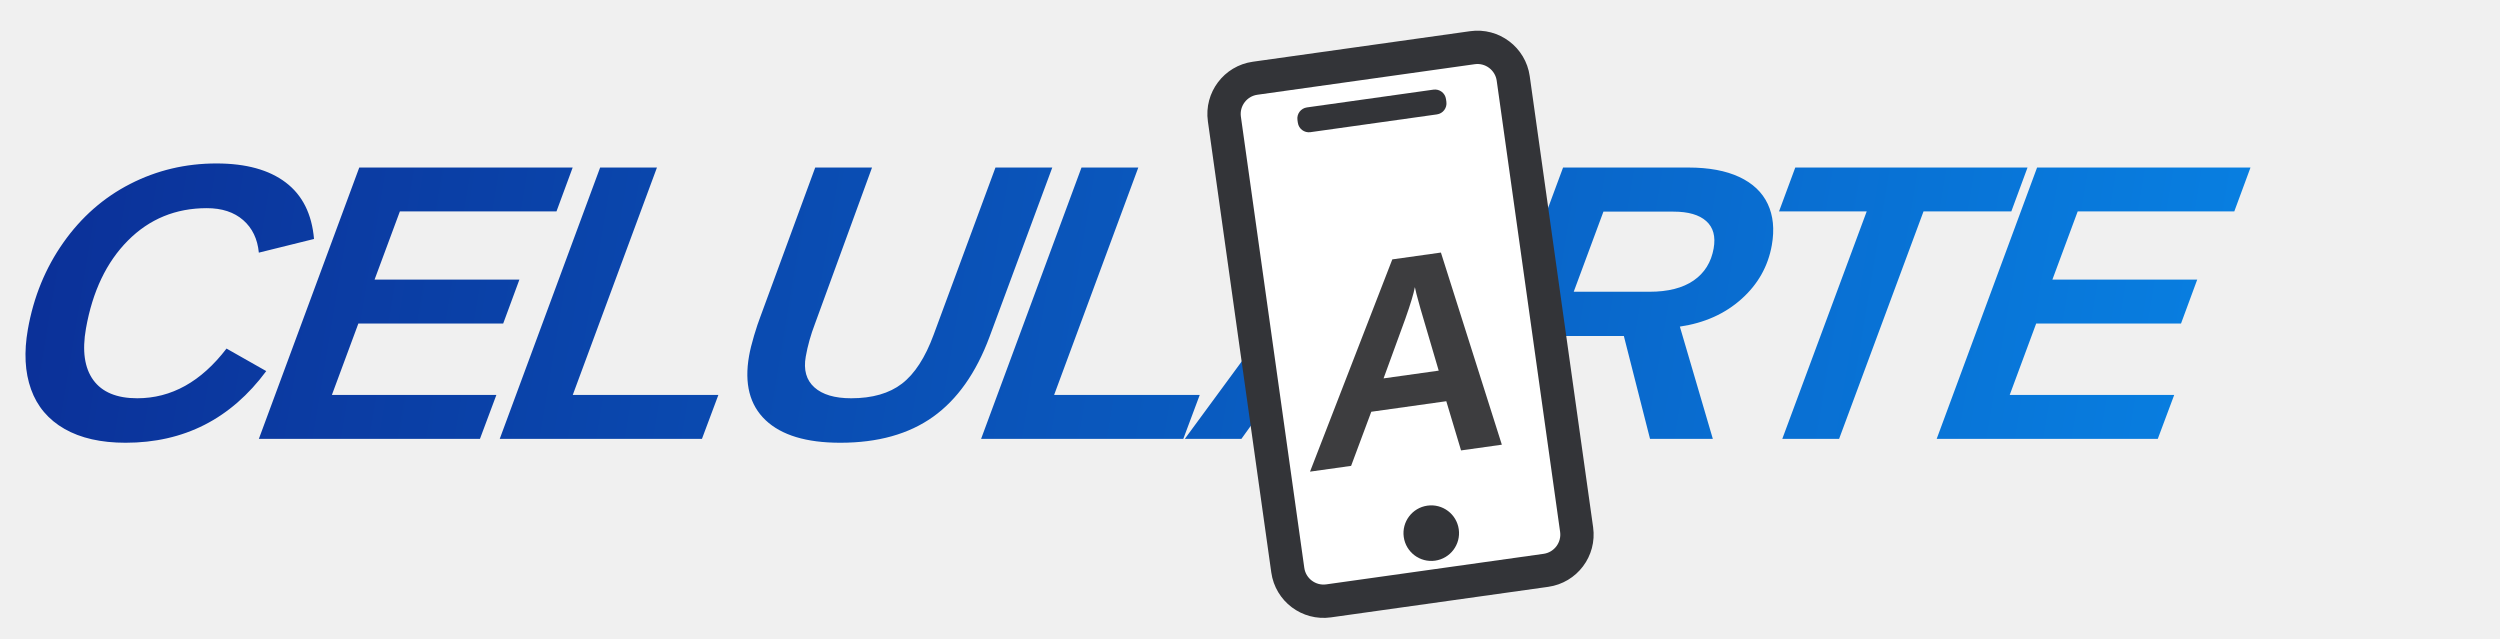
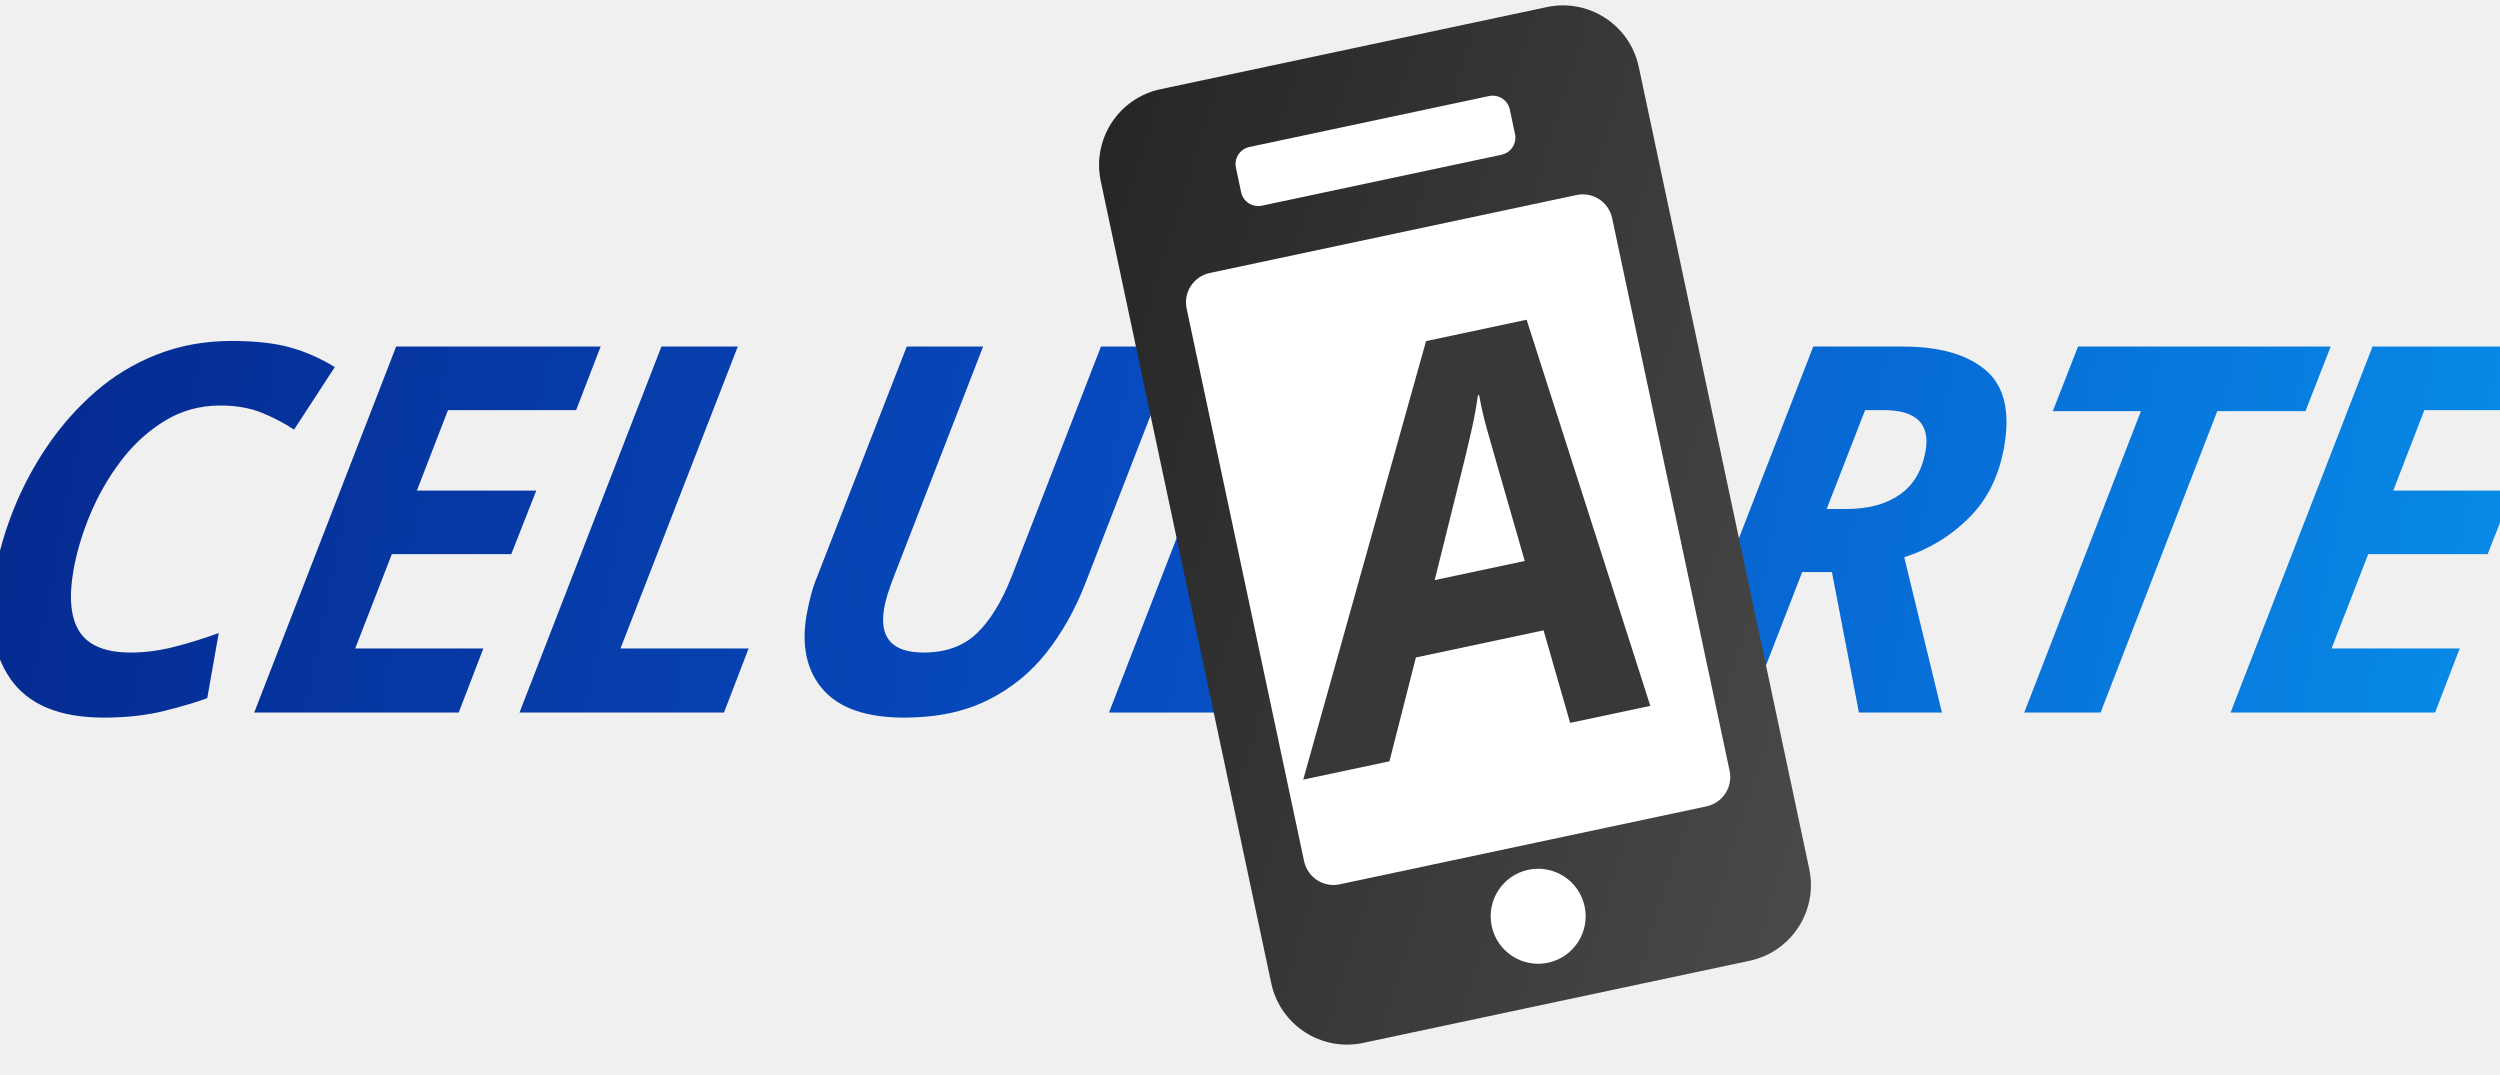
- <svg xmlns="http://www.w3.org/2000/svg" viewBox="0 0 900 230" role="img" aria-label="CELULARTE">
+ <svg xmlns="http://www.w3.org/2000/svg" viewBox="0 0 1000 430" role="img" aria-label="CELULARTE">
  <defs>
    <linearGradient id="blue" x1="0" y1="0" x2="1" y2="0">
-       <stop offset="0" stop-color="#0b3199" />
-       <stop offset="1" stop-color="#087ee0" />
+       <stop offset="0" stop-color="#052b91" />
+       <stop offset="0.52" stop-color="#0751c7" />
+       <stop offset="1" stop-color="#078be6" />
+     </linearGradient>
+     <linearGradient id="phone" x1="0" y1="0" x2="1" y2="1">
+       <stop offset="0" stop-color="#252525" />
+       <stop offset="1" stop-color="#4a4a4a" />
    </linearGradient>
  </defs>
-   <g transform="skewX(-10)">
-     <text x="24" y="158" font-family="Arial Black,Arial,Helvetica,sans-serif" font-size="142" font-weight="900" font-style="italic" letter-spacing="-8" fill="url(#blue)">CELULARTE</text>
+   <g transform="translate(5 120) skewX(-10)">
+     <text x="0" y="165" font-family="Impact, Haettenschweiler, 'Arial Narrow Bold', sans-serif" font-size="205" font-weight="900" font-style="italic" letter-spacing="-5" fill="url(#blue)">CELULARTE</text>
  </g>
-   <g transform="translate(438 20) rotate(-8 64 92)">
-     <rect x="13" y="2" width="105" height="190" rx="13" fill="#fff" stroke="#333438" stroke-width="12" />
-     <rect x="39" y="15" width="54" height="9" rx="4" fill="#333438" />
-     <text x="28" y="145" font-family="Arial Black,Arial,Helvetica,sans-serif" font-size="104" font-weight="900" font-style="italic" fill="#3d3d3f">A</text>
-     <circle cx="66" cy="173" r="10" fill="#333438" />
+   <g transform="translate(472 15) rotate(-12 110 195)">
+     <rect x="0" y="0" width="220" height="390" rx="31" fill="url(#phone)" />
+     <rect x="23" y="76" width="174" height="250" rx="12" fill="#fff" />
+     <rect x="54" y="30" width="112" height="24" rx="7" fill="#fff" />
+     <text x="43" y="282" font-family="Impact, Haettenschweiler, 'Arial Narrow Bold', sans-serif" font-size="226" font-weight="900" font-style="italic" fill="#383838">A</text>
+     <circle cx="110" cy="355" r="19" fill="#fff" />
  </g>
</svg>
